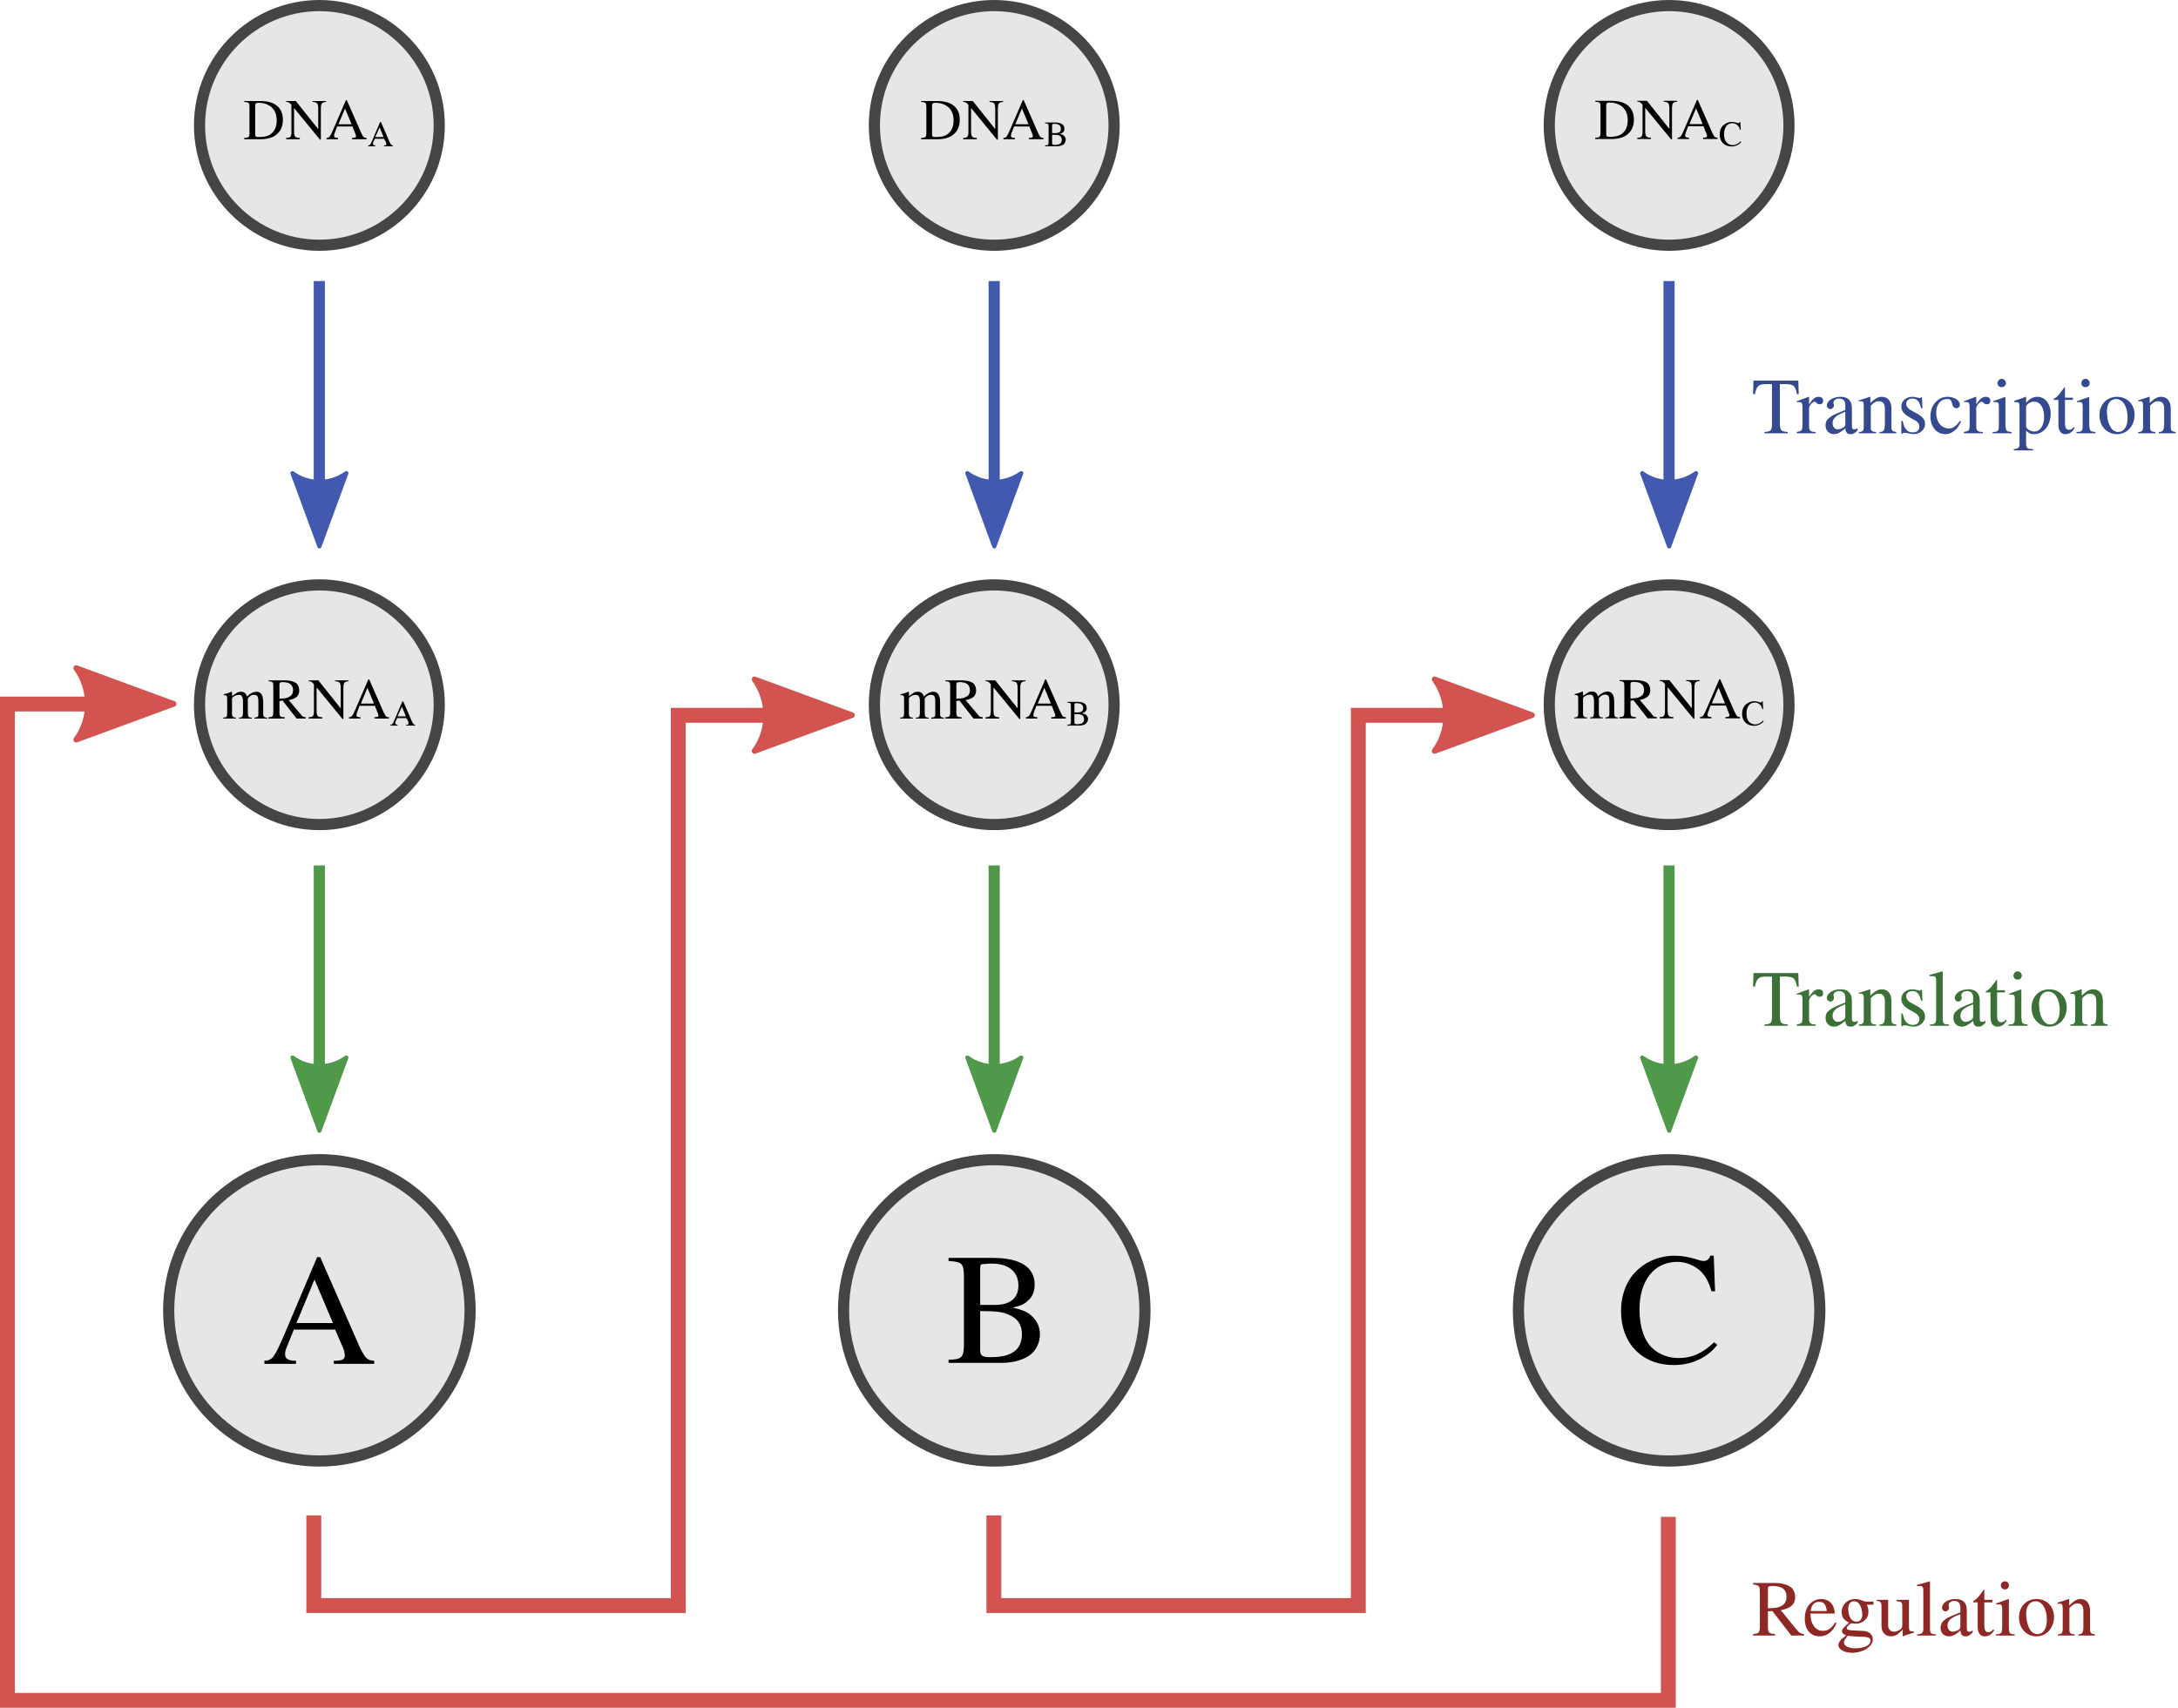
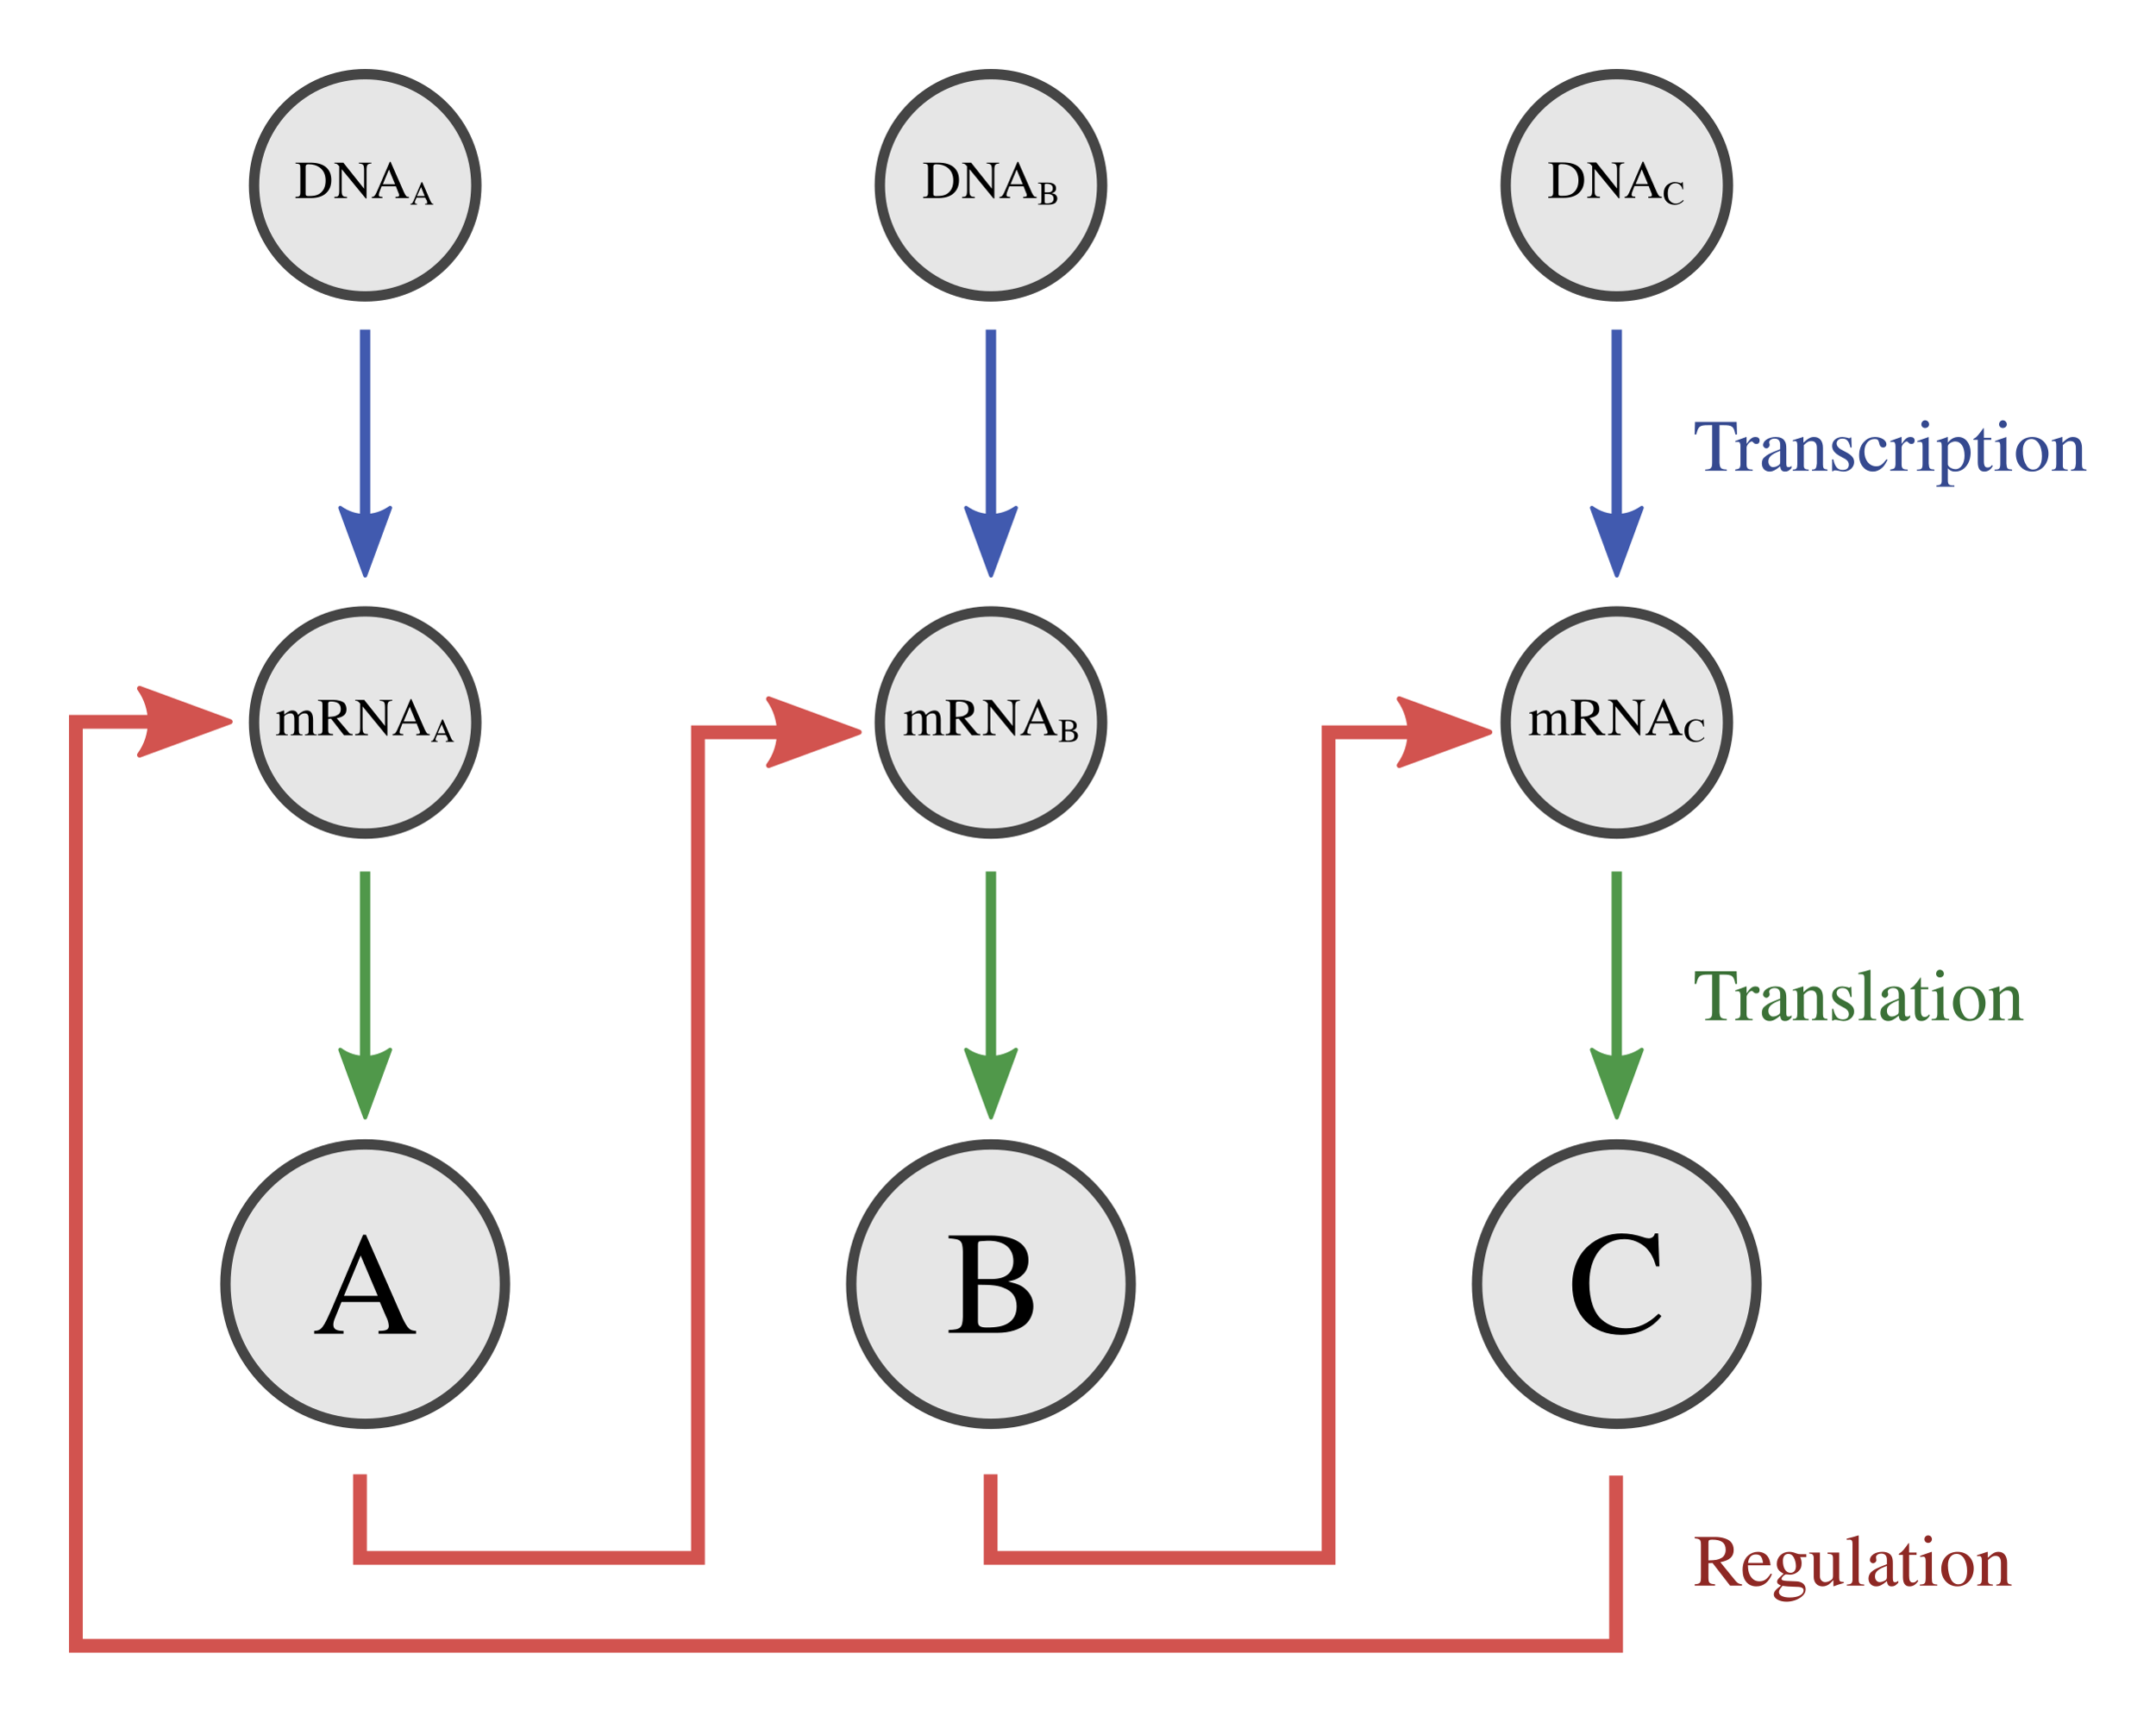
- <svg xmlns="http://www.w3.org/2000/svg" width="77.463mm" height="60.754mm" viewBox="0 0 77.463 60.754" version="1.1" id="svg25892">
+ <svg xmlns="http://www.w3.org/2000/svg" width="312.4" height="249.621" viewBox="0 0 82.656 66.046" version="1.1" id="svg25892">
  <defs id="defs25886">
    <marker style="overflow:visible" id="marker7711" refX="0" refY="0" orient="auto">
      <path transform="scale(-0.6)" d="M 8.719,4.034 -2.207,0.016 8.719,-4.002 c -1.745,2.372 -1.735,5.617 -6e-7,8.035 z" style="fill:#d2534f;fill-opacity:1;fill-rule:evenodd;stroke:#d2534f;stroke-width:0.625;stroke-linejoin:round;stroke-opacity:1" id="path7709" />
    </marker>
    <marker orient="auto" refY="0" refX="0" id="Arrow2Mend-1-3-1" style="overflow:visible">
      <path id="path5173-0-3-6" style="fill:#50984a;fill-opacity:1;fill-rule:evenodd;stroke:#50984a;stroke-width:0.625;stroke-linejoin:round;stroke-opacity:1" d="M 8.719,4.034 -2.207,0.016 8.719,-4.002 c -1.745,2.372 -1.735,5.617 -6e-7,8.035 z" transform="scale(-0.6)" />
    </marker>
    <marker orient="auto" refY="0" refX="0" id="Arrow2Mend-1-3-8" style="overflow:visible">
      <path id="path5173-0-3-4" style="fill:#50984a;fill-opacity:1;fill-rule:evenodd;stroke:#50984a;stroke-width:0.625;stroke-linejoin:round;stroke-opacity:1" d="M 8.719,4.034 -2.207,0.016 8.719,-4.002 c -1.745,2.372 -1.735,5.617 -6e-7,8.035 z" transform="scale(-0.6)" />
    </marker>
    <marker orient="auto" refY="0" refX="0" id="Arrow2Mend-1-3-7" style="overflow:visible">
      <path id="path5173-0-3-0" style="fill:#415aaf;fill-opacity:1;fill-rule:evenodd;stroke:#415aaf;stroke-width:0.625;stroke-linejoin:round;stroke-opacity:1" d="M 8.719,4.034 -2.207,0.016 8.719,-4.002 c -1.745,2.372 -1.735,5.617 -6e-7,8.035 z" transform="scale(-0.6)" />
    </marker>
    <marker orient="auto" refY="0" refX="0" id="Arrow2Mend-1-3-9" style="overflow:visible">
      <path id="path5173-0-3-8" style="fill:#50984a;fill-opacity:1;fill-rule:evenodd;stroke:#50984a;stroke-width:0.625;stroke-linejoin:round;stroke-opacity:1" d="M 8.719,4.034 -2.207,0.016 8.719,-4.002 c -1.745,2.372 -1.735,5.617 -6e-7,8.035 z" transform="scale(-0.6)" />
    </marker>
    <marker orient="auto" refY="0" refX="0" id="Arrow2Mend-1-3" style="overflow:visible">
      <path id="path5173-0-3" style="fill:#415aaf;fill-opacity:1;fill-rule:evenodd;stroke:#415aaf;stroke-width:0.625;stroke-linejoin:round;stroke-opacity:1" d="M 8.719,4.034 -2.207,0.016 8.719,-4.002 c -1.745,2.372 -1.735,5.617 -6e-7,8.035 z" transform="scale(-0.6)" />
    </marker>
    <marker orient="auto" refY="0" refX="0" id="Arrow2Mend-1" style="overflow:visible">
      <path id="path5173-0" style="fill:#415aaf;fill-opacity:1;fill-rule:evenodd;stroke:#415aaf;stroke-width:0.625;stroke-linejoin:round;stroke-opacity:1" d="M 8.719,4.034 -2.207,0.016 8.719,-4.002 c -1.745,2.372 -1.735,5.617 -6e-7,8.035 z" transform="scale(-0.6)" />
    </marker>
    <marker orient="auto" refY="0" refX="0" id="Arrow2Mend" style="overflow:visible">
      <path id="path5173" style="fill:#bd3530;fill-opacity:1;fill-rule:evenodd;stroke:#bd3530;stroke-width:0.625;stroke-linejoin:round;stroke-opacity:1" d="M 8.719,4.034 -2.207,0.016 8.719,-4.002 c -1.745,2.372 -1.735,5.617 -6e-7,8.035 z" transform="scale(-0.6)" />
    </marker>
    <marker orient="auto" refY="0" refX="0" id="Arrow2Mend-3" style="overflow:visible">
      <path id="path5173-6" style="fill:#de7f7c;fill-opacity:1;fill-rule:evenodd;stroke:#de7f7c;stroke-width:0.625;stroke-linejoin:round;stroke-opacity:1" d="M 8.719,4.034 -2.207,0.016 8.719,-4.002 c -1.745,2.372 -1.735,5.617 -6e-7,8.035 z" transform="scale(-0.6)" />
    </marker>
    <marker orient="auto" refY="0" refX="0" id="Arrow2Mend-35" style="overflow:visible">
      <path id="path5173-62" style="fill:#bd3530;fill-opacity:1;fill-rule:evenodd;stroke:#bd3530;stroke-width:0.625;stroke-linejoin:round;stroke-opacity:1" d="M 8.719,4.034 -2.207,0.016 8.719,-4.002 c -1.745,2.372 -1.735,5.617 -6e-7,8.035 z" transform="scale(-0.6)" />
    </marker>
    <marker orient="auto" refY="0" refX="0" id="Arrow2Mend-1-3-1-2" style="overflow:visible">
      <path id="path5173-0-3-6-7" style="fill:#50984a;fill-opacity:1;fill-rule:evenodd;stroke:#50984a;stroke-width:0.625;stroke-linejoin:round;stroke-opacity:1" d="M 8.719,4.034 -2.207,0.016 8.719,-4.002 c -1.745,2.372 -1.735,5.617 -6e-7,8.035 z" transform="scale(-0.6)" />
    </marker>
    <marker orient="auto" refY="0" refX="0" id="Arrow2Mend-35-9" style="overflow:visible">
      <path id="path5173-62-3" style="fill:#50984a;fill-opacity:1;fill-rule:evenodd;stroke:#50984a;stroke-width:0.625;stroke-linejoin:round;stroke-opacity:1" d="M 8.719,4.034 -2.207,0.016 8.719,-4.002 c -1.745,2.372 -1.735,5.617 -6e-7,8.035 z" transform="scale(-0.6)" />
    </marker>
    <marker orient="auto" refY="0" refX="0" id="Arrow2Mend-35-9-6" style="overflow:visible">
      <path id="path5173-62-3-2" style="fill:#415aaf;fill-opacity:1;fill-rule:evenodd;stroke:#415aaf;stroke-width:0.625;stroke-linejoin:round;stroke-opacity:1" d="M 8.719,4.034 -2.207,0.016 8.719,-4.002 c -1.745,2.372 -1.735,5.617 -6e-7,8.035 z" transform="scale(-0.6)" />
    </marker>
    <clipPath id="clip1">
      <path d="M 70,15.48 H 264 V 97 H 70 Z m 0,0" id="path127" />
    </clipPath>
    <clipPath id="clip2">
      <path d="M 121,15.48 H 264 V 93 H 121 Z m 0,0" id="path130" />
    </clipPath>
    <marker style="overflow:visible" id="marker6825-1" refX="0" refY="0" orient="auto">
      <path transform="scale(-0.6)" d="M 8.719,4.034 -2.207,0.016 8.719,-4.002 c -1.745,2.372 -1.735,5.617 -6e-7,8.035 z" style="fill:#bd3530;fill-opacity:1;fill-rule:evenodd;stroke:#bd3530;stroke-width:0.625;stroke-linejoin:round;stroke-opacity:1" id="path6823-2" />
    </marker>
    <marker orient="auto" refY="0" refX="0" id="Arrow2Mend-1-3-1-0" style="overflow:visible">
      <path id="path5173-0-3-6-9" style="fill:#50984a;fill-opacity:1;fill-rule:evenodd;stroke:#50984a;stroke-width:0.625;stroke-linejoin:round;stroke-opacity:1" d="M 8.719,4.034 -2.207,0.016 8.719,-4.002 c -1.745,2.372 -1.735,5.617 -6e-7,8.035 z" transform="scale(-0.6)" />
    </marker>
    <marker orient="auto" refY="0" refX="0" id="Arrow2Mend-1-3-1-0-6" style="overflow:visible">
      <path id="path5173-0-3-6-9-0" style="fill:#50984a;fill-opacity:1;fill-rule:evenodd;stroke:#50984a;stroke-width:0.625;stroke-linejoin:round;stroke-opacity:1" d="M 8.719,4.034 -2.207,0.016 8.719,-4.002 c -1.745,2.372 -1.735,5.617 -6e-7,8.035 z" transform="scale(-0.6)" />
    </marker>
    <marker orient="auto" refY="0" refX="0" id="Arrow2Mend-1-3-1-0-6-2" style="overflow:visible">
      <path id="path5173-0-3-6-9-0-6" style="fill:#415aaf;fill-opacity:1;fill-rule:evenodd;stroke:#415aaf;stroke-width:0.625;stroke-linejoin:round;stroke-opacity:1" d="M 8.719,4.034 -2.207,0.016 8.719,-4.002 c -1.745,2.372 -1.735,5.617 -6e-7,8.035 z" transform="scale(-0.6)" />
    </marker>
    <marker orient="auto" refY="0" refX="0" id="Arrow2Mend-1-3-1-0-1" style="overflow:visible">
      <path id="path5173-0-3-6-9-8" style="fill:#415aaf;fill-opacity:1;fill-rule:evenodd;stroke:#415aaf;stroke-width:0.625;stroke-linejoin:round;stroke-opacity:1" d="M 8.719,4.034 -2.207,0.016 8.719,-4.002 c -1.745,2.372 -1.735,5.617 -6e-7,8.035 z" transform="scale(-0.6)" />
    </marker>
    <marker orient="auto" refY="0" refX="0" id="Arrow2Mend-1-3-1-7" style="overflow:visible">
      <path id="path5173-0-3-6-92" style="fill:#415aaf;fill-opacity:1;fill-rule:evenodd;stroke:#415aaf;stroke-width:0.625;stroke-linejoin:round;stroke-opacity:1" d="M 8.719,4.034 -2.207,0.016 8.719,-4.002 c -1.745,2.372 -1.735,5.617 -6e-7,8.035 z" transform="scale(-0.6)" />
    </marker>
    <marker orient="auto" refY="0" refX="0" id="marker4569-9" style="overflow:visible">
      <path id="path4567-2" style="fill:#bd3530;fill-opacity:1;fill-rule:evenodd;stroke:#bd3530;stroke-width:0.625;stroke-linejoin:round;stroke-opacity:1" d="M 8.719,4.034 -2.207,0.016 8.719,-4.002 c -1.745,2.372 -1.735,5.617 -6e-7,8.035 z" transform="scale(-0.6)" />
    </marker>
    <marker orient="auto" refY="0" refX="0" id="marker4569-8" style="overflow:visible">
      <path id="path4567-9" style="fill:#d2534f;fill-opacity:1;fill-rule:evenodd;stroke:#d2534f;stroke-width:0.625;stroke-linejoin:round;stroke-opacity:1" d="M 8.719,4.034 -2.207,0.016 8.719,-4.002 c -1.745,2.372 -1.735,5.617 -6e-7,8.035 z" transform="scale(-0.6)" />
    </marker>
    <marker style="overflow:visible" id="marker7711-3" refX="0" refY="0" orient="auto">
      <path transform="scale(-0.6)" d="M 8.719,4.034 -2.207,0.016 8.719,-4.002 c -1.745,2.372 -1.735,5.617 -6e-7,8.035 z" style="fill:#d2534f;fill-opacity:1;fill-rule:evenodd;stroke:#d2534f;stroke-width:0.625;stroke-linejoin:round;stroke-opacity:1" id="path7709-6" />
    </marker>
    <marker orient="auto" refY="0" refX="0" id="Arrow2Mend-1-3-1-0-6-2-1" style="overflow:visible">
      <path id="path5173-0-3-6-9-0-6-2" style="fill:#415aaf;fill-opacity:1;fill-rule:evenodd;stroke:#415aaf;stroke-width:0.625;stroke-linejoin:round;stroke-opacity:1" d="M 8.719,4.034 -2.207,0.016 8.719,-4.002 c -1.745,2.372 -1.735,5.617 -6e-7,8.035 z" transform="scale(-0.6)" />
    </marker>
    <marker orient="auto" refY="0" refX="0" id="Arrow2Mend-1-3-1-0-1-9" style="overflow:visible">
      <path id="path5173-0-3-6-9-8-3" style="fill:#415aaf;fill-opacity:1;fill-rule:evenodd;stroke:#415aaf;stroke-width:0.625;stroke-linejoin:round;stroke-opacity:1" d="M 8.719,4.034 -2.207,0.016 8.719,-4.002 c -1.745,2.372 -1.735,5.617 -6e-7,8.035 z" transform="scale(-0.6)" />
    </marker>
    <marker orient="auto" refY="0" refX="0" id="Arrow2Mend-1-3-1-7-1" style="overflow:visible">
      <path id="path5173-0-3-6-92-9" style="fill:#415aaf;fill-opacity:1;fill-rule:evenodd;stroke:#415aaf;stroke-width:0.625;stroke-linejoin:round;stroke-opacity:1" d="M 8.719,4.034 -2.207,0.016 8.719,-4.002 c -1.745,2.372 -1.735,5.617 -6e-7,8.035 z" transform="scale(-0.6)" />
    </marker>
    <marker orient="auto" refY="0" refX="0" id="Arrow2Mend-1-3-1-0-6-4" style="overflow:visible">
      <path id="path5173-0-3-6-9-0-7" style="fill:#50984a;fill-opacity:1;fill-rule:evenodd;stroke:#50984a;stroke-width:0.625;stroke-linejoin:round;stroke-opacity:1" d="M 8.719,4.034 -2.207,0.016 8.719,-4.002 c -1.745,2.372 -1.735,5.617 -6e-7,8.035 z" transform="scale(-0.6)" />
    </marker>
    <marker orient="auto" refY="0" refX="0" id="Arrow2Mend-1-3-1-0-8" style="overflow:visible">
      <path id="path5173-0-3-6-9-4" style="fill:#50984a;fill-opacity:1;fill-rule:evenodd;stroke:#50984a;stroke-width:0.625;stroke-linejoin:round;stroke-opacity:1" d="M 8.719,4.034 -2.207,0.016 8.719,-4.002 c -1.745,2.372 -1.735,5.617 -6e-7,8.035 z" transform="scale(-0.6)" />
    </marker>
    <marker orient="auto" refY="0" refX="0" id="Arrow2Mend-1-3-1-5" style="overflow:visible">
      <path id="path5173-0-3-6-0" style="fill:#50984a;fill-opacity:1;fill-rule:evenodd;stroke:#50984a;stroke-width:0.625;stroke-linejoin:round;stroke-opacity:1" d="M 8.719,4.034 -2.207,0.016 8.719,-4.002 c -1.745,2.372 -1.735,5.617 -6e-7,8.035 z" transform="scale(-0.6)" />
    </marker>
    <marker orient="auto" refY="0" refX="0" id="marker4569-8-3" style="overflow:visible">
      <path id="path4567-9-6" style="fill:#d2534f;fill-opacity:1;fill-rule:evenodd;stroke:#d2534f;stroke-width:0.625;stroke-linejoin:round;stroke-opacity:1" d="M 8.719,4.034 -2.207,0.016 8.719,-4.002 c -1.745,2.372 -1.735,5.617 -6e-7,8.035 z" transform="scale(-0.6)" />
    </marker>
    <marker orient="auto" refY="0" refX="0" id="marker4569-1" style="overflow:visible">
      <path id="path4567-0" style="fill:#d2534f;fill-opacity:1;fill-rule:evenodd;stroke:#d2534f;stroke-width:0.625;stroke-linejoin:round;stroke-opacity:1" d="M 8.719,4.034 -2.207,0.016 8.719,-4.002 c -1.745,2.372 -1.735,5.617 -6e-7,8.035 z" transform="scale(-0.6)" />
    </marker>
    <marker style="overflow:visible" id="marker7711-2" refX="0" refY="0" orient="auto">
      <path transform="scale(-0.6)" d="M 8.719,4.034 -2.207,0.016 8.719,-4.002 c -1.745,2.372 -1.735,5.617 -6e-7,8.035 z" style="fill:#d2534f;fill-opacity:1;fill-rule:evenodd;stroke:#d2534f;stroke-width:0.625;stroke-linejoin:round;stroke-opacity:1" id="path7709-2" />
    </marker>
    <marker orient="auto" refY="0" refX="0" id="Arrow2Mend-1-3-1-0-6-2-6" style="overflow:visible">
      <path id="path5173-0-3-6-9-0-6-1" style="fill:#415aaf;fill-opacity:1;fill-rule:evenodd;stroke:#415aaf;stroke-width:0.625;stroke-linejoin:round;stroke-opacity:1" d="M 8.719,4.034 -2.207,0.016 8.719,-4.002 c -1.745,2.372 -1.735,5.617 -6e-7,8.035 z" transform="scale(-0.6)" />
    </marker>
    <marker orient="auto" refY="0" refX="0" id="Arrow2Mend-1-3-1-0-1-0" style="overflow:visible">
      <path id="path5173-0-3-6-9-8-6" style="fill:#415aaf;fill-opacity:1;fill-rule:evenodd;stroke:#415aaf;stroke-width:0.625;stroke-linejoin:round;stroke-opacity:1" d="M 8.719,4.034 -2.207,0.016 8.719,-4.002 c -1.745,2.372 -1.735,5.617 -6e-7,8.035 z" transform="scale(-0.6)" />
    </marker>
    <marker orient="auto" refY="0" refX="0" id="Arrow2Mend-1-3-1-7-15" style="overflow:visible">
      <path id="path5173-0-3-6-92-94" style="fill:#415aaf;fill-opacity:1;fill-rule:evenodd;stroke:#415aaf;stroke-width:0.625;stroke-linejoin:round;stroke-opacity:1" d="M 8.719,4.034 -2.207,0.016 8.719,-4.002 c -1.745,2.372 -1.735,5.617 -6e-7,8.035 z" transform="scale(-0.6)" />
    </marker>
    <marker orient="auto" refY="0" refX="0" id="Arrow2Mend-1-3-1-0-6-9" style="overflow:visible">
      <path id="path5173-0-3-6-9-0-0" style="fill:#50984a;fill-opacity:1;fill-rule:evenodd;stroke:#50984a;stroke-width:0.625;stroke-linejoin:round;stroke-opacity:1" d="M 8.719,4.034 -2.207,0.016 8.719,-4.002 c -1.745,2.372 -1.735,5.617 -6e-7,8.035 z" transform="scale(-0.6)" />
    </marker>
    <marker orient="auto" refY="0" refX="0" id="Arrow2Mend-1-3-1-0-9" style="overflow:visible">
      <path id="path5173-0-3-6-9-1" style="fill:#50984a;fill-opacity:1;fill-rule:evenodd;stroke:#50984a;stroke-width:0.625;stroke-linejoin:round;stroke-opacity:1" d="M 8.719,4.034 -2.207,0.016 8.719,-4.002 c -1.745,2.372 -1.735,5.617 -6e-7,8.035 z" transform="scale(-0.6)" />
    </marker>
    <marker orient="auto" refY="0" refX="0" id="Arrow2Mend-1-3-1-77" style="overflow:visible">
      <path id="path5173-0-3-6-1" style="fill:#50984a;fill-opacity:1;fill-rule:evenodd;stroke:#50984a;stroke-width:0.625;stroke-linejoin:round;stroke-opacity:1" d="M 8.719,4.034 -2.207,0.016 8.719,-4.002 c -1.745,2.372 -1.735,5.617 -6e-7,8.035 z" transform="scale(-0.6)" />
    </marker>
    <marker orient="auto" refY="0" refX="0" id="marker4569-8-1" style="overflow:visible">
      <path id="path4567-9-5" style="fill:#d2534f;fill-opacity:1;fill-rule:evenodd;stroke:#d2534f;stroke-width:0.625;stroke-linejoin:round;stroke-opacity:1" d="M 8.719,4.034 -2.207,0.016 8.719,-4.002 c -1.745,2.372 -1.735,5.617 -6e-7,8.035 z" transform="scale(-0.6)" />
    </marker>
  </defs>
-   <g id="layer1" transform="translate(-33.48649,-36.92236)">
+   <g id="layer1" transform="translate(-30.84065,-34.27653)">
    <path style="fill:none;fill-rule:evenodd;stroke:#d2534f;stroke-width:0.529;stroke-linecap:butt;stroke-linejoin:miter;stroke-miterlimit:4;stroke-dasharray:none;stroke-opacity:1;marker-end:url(#marker4569-1)" d="m 44.647,90.833 v 3.207 h 12.963 v -31.671 h 5.479" id="path4553-3" />
    <path style="fill:none;fill-rule:evenodd;stroke:#d2534f;stroke-width:0.529;stroke-linecap:butt;stroke-linejoin:miter;stroke-miterlimit:4;stroke-dasharray:none;stroke-opacity:1;marker-end:url(#marker4569-8-3)" d="m 68.835,90.833 v 3.207 H 81.797 V 62.369 h 5.479" id="path4553-7-2" />
    <circle cy="41.384" cx="44.846" id="path4133-36-1-2-15" style="opacity:1;fill:#e6e6e6;fill-opacity:1;fill-rule:nonzero;stroke:#454545;stroke-width:0.397;stroke-linecap:round;stroke-linejoin:bevel;stroke-miterlimit:4;stroke-dasharray:none;stroke-dashoffset:27;stroke-opacity:1" r="4.263" />
    <text xml:space="preserve" style="font-style:normal;font-variant:normal;font-weight:normal;font-stretch:normal;font-size:2.216px;line-height:125%;font-family:sans-serif;-inkscape-font-specification:sans-serif;letter-spacing:0px;word-spacing:0px;fill:#000000;fill-opacity:1;stroke:none;stroke-width:0.055px;stroke-linecap:butt;stroke-linejoin:miter;stroke-opacity:1" x="42.142" y="41.874" id="text20292-5">
      <tspan id="tspan20290-4" x="42.142" y="41.874" style="font-style:normal;font-variant:normal;font-weight:normal;font-stretch:normal;font-size:2.069px;font-family:'Nimbus Roman No9 L';-inkscape-font-specification:'Nimbus Roman No9 L';stroke-width:0.055px">DNA<tspan style="font-style:normal;font-variant:normal;font-weight:normal;font-stretch:normal;font-size:1.261px;font-family:'Nimbus Roman No9 L';-inkscape-font-specification:'Nimbus Roman No9 L';baseline-shift:sub;stroke-width:0.055px" id="tspan20298-76">A</tspan>
      </tspan>
    </text>
    <circle cy="41.384" cx="68.848" id="path4133-36-1-2-2-5" style="opacity:1;fill:#e6e6e6;fill-opacity:1;fill-rule:nonzero;stroke:#454545;stroke-width:0.397;stroke-linecap:round;stroke-linejoin:bevel;stroke-miterlimit:4;stroke-dasharray:none;stroke-dashoffset:27;stroke-opacity:1" r="4.263" />
    <text xml:space="preserve" style="font-style:normal;font-variant:normal;font-weight:normal;font-stretch:normal;font-size:2.216px;line-height:125%;font-family:sans-serif;-inkscape-font-specification:sans-serif;letter-spacing:0px;word-spacing:0px;fill:#000000;fill-opacity:1;stroke:none;stroke-width:0.055px;stroke-linecap:butt;stroke-linejoin:miter;stroke-opacity:1" x="66.216" y="41.874" id="text20292-2-6">
      <tspan id="tspan20290-3-9" x="66.216" y="41.874" style="font-style:normal;font-variant:normal;font-weight:normal;font-stretch:normal;font-size:2.069px;font-family:'Nimbus Roman No9 L';-inkscape-font-specification:'Nimbus Roman No9 L';stroke-width:0.055px">DNA<tspan style="font-style:normal;font-variant:normal;font-weight:normal;font-stretch:normal;font-size:1.261px;font-family:'Nimbus Roman No9 L';-inkscape-font-specification:'Nimbus Roman No9 L';baseline-shift:sub;stroke-width:0.055px" id="tspan20321-3">B</tspan>
      </tspan>
    </text>
    <circle cy="41.384" cx="92.851" id="path4133-36-1-2-2-2-7" style="opacity:1;fill:#e6e6e6;fill-opacity:1;fill-rule:nonzero;stroke:#454545;stroke-width:0.397;stroke-linecap:round;stroke-linejoin:bevel;stroke-miterlimit:4;stroke-dasharray:none;stroke-dashoffset:27;stroke-opacity:1" r="4.263" />
    <text xml:space="preserve" style="font-style:normal;font-variant:normal;font-weight:normal;font-stretch:normal;font-size:2.216px;line-height:125%;font-family:sans-serif;-inkscape-font-specification:sans-serif;letter-spacing:0px;word-spacing:0px;fill:#000000;fill-opacity:1;stroke:none;stroke-width:0.055px;stroke-linecap:butt;stroke-linejoin:miter;stroke-opacity:1" x="90.193" y="41.865" id="text20292-2-8-4">
      <tspan id="tspan20290-3-3-5" x="90.193" y="41.865" style="font-style:normal;font-variant:normal;font-weight:normal;font-stretch:normal;font-size:2.069px;font-family:'Nimbus Roman No9 L';-inkscape-font-specification:'Nimbus Roman No9 L';stroke-width:0.055px">DNA<tspan style="font-style:normal;font-variant:normal;font-weight:normal;font-stretch:normal;font-size:1.261px;font-family:'Nimbus Roman No9 L';-inkscape-font-specification:'Nimbus Roman No9 L';baseline-shift:sub;stroke-width:0.055px" id="tspan20344-2">C</tspan>
      </tspan>
    </text>
    <circle cy="61.993" cx="44.846" id="path4133-36-1-2-4-5" style="opacity:1;fill:#e6e6e6;fill-opacity:1;fill-rule:nonzero;stroke:#454545;stroke-width:0.397;stroke-linecap:round;stroke-linejoin:bevel;stroke-miterlimit:4;stroke-dasharray:none;stroke-dashoffset:27;stroke-opacity:1" r="4.263" />
    <text xml:space="preserve" style="font-style:normal;font-variant:normal;font-weight:normal;font-stretch:normal;font-size:2.216px;line-height:125%;font-family:sans-serif;-inkscape-font-specification:sans-serif;letter-spacing:0px;word-spacing:0px;fill:#000000;fill-opacity:1;stroke:none;stroke-width:0.055px;stroke-linecap:butt;stroke-linejoin:miter;stroke-opacity:1" x="41.394" y="62.483" id="text20292-7-4">
      <tspan id="tspan20290-5-7" x="41.394" y="62.483" style="font-style:normal;font-variant:normal;font-weight:normal;font-stretch:normal;font-size:2.069px;font-family:'Nimbus Roman No9 L';-inkscape-font-specification:'Nimbus Roman No9 L';stroke-width:0.055px">mRNA<tspan style="font-style:normal;font-variant:normal;font-weight:normal;font-stretch:normal;font-size:1.261px;font-family:'Nimbus Roman No9 L';-inkscape-font-specification:'Nimbus Roman No9 L';baseline-shift:sub;stroke-width:0.055px" id="tspan20298-7-4">A</tspan>
      </tspan>
    </text>
    <circle cy="61.993" cx="68.848" id="path4133-36-1-2-5-4" style="opacity:1;fill:#e6e6e6;fill-opacity:1;fill-rule:nonzero;stroke:#454545;stroke-width:0.397;stroke-linecap:round;stroke-linejoin:bevel;stroke-miterlimit:4;stroke-dasharray:none;stroke-dashoffset:27;stroke-opacity:1" r="4.263" />
    <text xml:space="preserve" style="font-style:normal;font-variant:normal;font-weight:normal;font-stretch:normal;font-size:2.216px;line-height:125%;font-family:sans-serif;-inkscape-font-specification:sans-serif;letter-spacing:0px;word-spacing:0px;fill:#000000;fill-opacity:1;stroke:none;stroke-width:0.055px;stroke-linecap:butt;stroke-linejoin:miter;stroke-opacity:1" x="65.468" y="62.483" id="text20292-7-1-3">
      <tspan id="tspan20290-5-6-0" x="65.468" y="62.483" style="font-style:normal;font-variant:normal;font-weight:normal;font-stretch:normal;font-size:2.069px;font-family:'Nimbus Roman No9 L';-inkscape-font-specification:'Nimbus Roman No9 L';stroke-width:0.055px">mRNA<tspan style="font-style:normal;font-variant:normal;font-weight:normal;font-stretch:normal;font-size:1.261px;font-family:'Nimbus Roman No9 L';-inkscape-font-specification:'Nimbus Roman No9 L';baseline-shift:sub;stroke-width:0.055px" id="tspan20707-7">B</tspan>
      </tspan>
    </text>
    <circle cy="61.993" cx="92.851" id="path4133-36-1-2-1-8" style="opacity:1;fill:#e6e6e6;fill-opacity:1;fill-rule:nonzero;stroke:#454545;stroke-width:0.397;stroke-linecap:round;stroke-linejoin:bevel;stroke-miterlimit:4;stroke-dasharray:none;stroke-dashoffset:27;stroke-opacity:1" r="4.263" />
    <text xml:space="preserve" style="font-style:normal;font-variant:normal;font-weight:normal;font-stretch:normal;font-size:2.216px;line-height:125%;font-family:sans-serif;-inkscape-font-specification:sans-serif;letter-spacing:0px;word-spacing:0px;fill:#000000;fill-opacity:1;stroke:none;stroke-width:0.055px;stroke-linecap:butt;stroke-linejoin:miter;stroke-opacity:1" x="89.446" y="62.474" id="text20292-7-8-6">
      <tspan id="tspan20290-5-1-8" x="89.446" y="62.474" style="font-style:normal;font-variant:normal;font-weight:normal;font-stretch:normal;font-size:2.069px;font-family:'Nimbus Roman No9 L';-inkscape-font-specification:'Nimbus Roman No9 L';stroke-width:0.055px">mRNA<tspan style="font-style:normal;font-variant:normal;font-weight:normal;font-stretch:normal;font-size:1.261px;font-family:'Nimbus Roman No9 L';-inkscape-font-specification:'Nimbus Roman No9 L';baseline-shift:sub;stroke-width:0.055px" id="tspan20709-8">C</tspan>
      </tspan>
    </text>
    <path id="path5816-1-4-47-64-7-85-4" d="m 44.843,67.71 v 8.912" style="fill:none;fill-rule:evenodd;stroke:#50984a;stroke-width:0.397;stroke-linecap:butt;stroke-linejoin:miter;stroke-miterlimit:4;stroke-dasharray:none;stroke-opacity:1;marker-end:url(#Arrow2Mend-1-3-1-5)" />
    <circle cy="83.538" cx="44.846" id="path4133-9-1-8-3" style="opacity:1;fill:#e6e6e6;fill-opacity:1;fill-rule:nonzero;stroke:#454545;stroke-width:0.397;stroke-linecap:round;stroke-linejoin:bevel;stroke-miterlimit:4;stroke-dasharray:none;stroke-dashoffset:27;stroke-opacity:1" r="5.36" />
    <text xml:space="preserve" style="font-style:normal;font-variant:normal;font-weight:normal;font-stretch:normal;font-size:2.216px;line-height:125%;font-family:sans-serif;-inkscape-font-specification:sans-serif;letter-spacing:0px;word-spacing:0px;fill:#000000;fill-opacity:1;stroke:none;stroke-width:0.055px;stroke-linecap:butt;stroke-linejoin:miter;stroke-opacity:1" x="42.811" y="85.44" id="text24117-1">
      <tspan id="tspan24115-4" x="42.811" y="85.44" style="font-style:normal;font-variant:normal;font-weight:normal;font-stretch:normal;font-size:5.644px;font-family:'Nimbus Roman No9 L';-inkscape-font-specification:'Nimbus Roman No9 L';stroke-width:0.055px">A</tspan>
    </text>
    <circle cy="83.538" cx="68.848" id="path4133-3-1-2-1-9" style="opacity:1;fill:#e6e6e6;fill-opacity:1;fill-rule:nonzero;stroke:#454545;stroke-width:0.397;stroke-linecap:round;stroke-linejoin:bevel;stroke-miterlimit:4;stroke-dasharray:none;stroke-dashoffset:27;stroke-opacity:1" r="5.36" />
    <text xml:space="preserve" style="font-style:normal;font-variant:normal;font-weight:normal;font-stretch:normal;font-size:2.216px;line-height:125%;font-family:sans-serif;-inkscape-font-specification:sans-serif;letter-spacing:0px;word-spacing:0px;fill:#000000;fill-opacity:1;stroke:none;stroke-width:0.055px;stroke-linecap:butt;stroke-linejoin:miter;stroke-opacity:1" x="67.127" y="85.406" id="text24117-2-2">
      <tspan id="tspan24115-1-0" x="67.127" y="85.406" style="font-style:normal;font-variant:normal;font-weight:normal;font-stretch:normal;font-size:5.644px;font-family:'Nimbus Roman No9 L';-inkscape-font-specification:'Nimbus Roman No9 L';stroke-width:0.055px">B</tspan>
    </text>
    <circle cy="83.538" cx="92.851" id="path4133-6-6-1-0-6" style="opacity:1;fill:#e6e6e6;fill-opacity:1;fill-rule:nonzero;stroke:#454545;stroke-width:0.397;stroke-linecap:round;stroke-linejoin:bevel;stroke-miterlimit:4;stroke-dasharray:none;stroke-dashoffset:27;stroke-opacity:1" r="5.36" />
    <text xml:space="preserve" style="font-style:normal;font-variant:normal;font-weight:normal;font-stretch:normal;font-size:2.216px;line-height:125%;font-family:sans-serif;-inkscape-font-specification:sans-serif;letter-spacing:0px;word-spacing:0px;fill:#000000;fill-opacity:1;stroke:none;stroke-width:0.055px;stroke-linecap:butt;stroke-linejoin:miter;stroke-opacity:1" x="90.986" y="85.406" id="text24117-2-9-8">
      <tspan id="tspan24115-1-9-9" x="90.986" y="85.406" style="font-style:normal;font-variant:normal;font-weight:normal;font-stretch:normal;font-size:5.644px;font-family:'Nimbus Roman No9 L';-inkscape-font-specification:'Nimbus Roman No9 L';stroke-width:0.055px">C</tspan>
    </text>
    <text xml:space="preserve" style="font-style:normal;font-weight:normal;font-size:2.216px;line-height:125%;font-family:Sans;letter-spacing:0px;word-spacing:0px;fill:#3b7137;fill-opacity:1;stroke:none;stroke-width:0.055px;stroke-linecap:butt;stroke-linejoin:miter;stroke-opacity:1" x="95.79" y="73.415" id="text6842-4-3-2">
      <tspan id="tspan6840-0-5-6" x="95.79" y="73.415" style="font-style:normal;font-variant:normal;font-weight:normal;font-stretch:normal;font-size:2.822px;font-family:'Nimbus Roman No9 L';-inkscape-font-specification:'Nimbus Roman No9 L';fill:#3b7137;fill-opacity:1;stroke-width:0.055px">Translation</tspan>
    </text>
    <g style="fill:#8e2824;fill-opacity:1;stroke:none;stroke-opacity:1" transform="matrix(0.05499167,0,0,0.05499167,110.8226,51.89618)" id="g23465-6-2-6-6-6">
      <text xml:space="preserve" style="font-style:normal;font-weight:normal;font-size:40.305px;line-height:125%;font-family:Sans;letter-spacing:0px;word-spacing:0px;fill:#8e2824;fill-opacity:1;stroke:none;stroke-width:1.008px;stroke-linecap:butt;stroke-linejoin:miter;stroke-opacity:1" x="-273.369" y="785.749" id="text6712-2-4">
        <tspan id="tspan6710-9-9" x="-273.369" y="785.749" style="font-style:normal;font-variant:normal;font-weight:normal;font-stretch:normal;font-size:51.321px;font-family:'Nimbus Roman No9 L';-inkscape-font-specification:'Nimbus Roman No9 L';fill:#8e2824;fill-opacity:1;stroke-width:1.008px">Regulation</tspan>
      </text>
    </g>
    <path id="path5816-1-4-47-64-7-85-3-5" d="m 68.846,67.71 v 8.912" style="fill:none;fill-rule:evenodd;stroke:#50984a;stroke-width:0.397;stroke-linecap:butt;stroke-linejoin:miter;stroke-miterlimit:4;stroke-dasharray:none;stroke-opacity:1;marker-end:url(#Arrow2Mend-1-3-1-0-8)" />
    <path id="path5816-1-4-47-64-7-85-3-6-0" d="m 92.848,67.71 v 8.912" style="fill:none;fill-rule:evenodd;stroke:#50984a;stroke-width:0.397;stroke-linecap:butt;stroke-linejoin:miter;stroke-miterlimit:4;stroke-dasharray:none;stroke-opacity:1;marker-end:url(#Arrow2Mend-1-3-1-0-6-4)" />
    <path id="path5816-1-4-47-64-7-85-2-8" d="m 44.843,46.921 v 8.912" style="fill:none;fill-rule:evenodd;stroke:#415aaf;stroke-width:0.397;stroke-linecap:butt;stroke-linejoin:miter;stroke-miterlimit:4;stroke-dasharray:none;stroke-opacity:1;marker-end:url(#Arrow2Mend-1-3-1-7-1)" />
    <path id="path5816-1-4-47-64-7-85-3-3-7" d="m 68.846,46.921 v 8.912" style="fill:none;fill-rule:evenodd;stroke:#415aaf;stroke-width:0.397;stroke-linecap:butt;stroke-linejoin:miter;stroke-miterlimit:4;stroke-dasharray:none;stroke-opacity:1;marker-end:url(#Arrow2Mend-1-3-1-0-1-9)" />
    <path id="path5816-1-4-47-64-7-85-3-6-7-1" d="m 92.848,46.921 v 8.912" style="fill:none;fill-rule:evenodd;stroke:#415aaf;stroke-width:0.397;stroke-linecap:butt;stroke-linejoin:miter;stroke-miterlimit:4;stroke-dasharray:none;stroke-opacity:1;marker-end:url(#Arrow2Mend-1-3-1-0-6-2-1)" />
    <path style="fill:none;fill-rule:evenodd;stroke:#d2534f;stroke-width:0.529;stroke-linecap:butt;stroke-linejoin:miter;stroke-miterlimit:4;stroke-dasharray:none;stroke-opacity:1;marker-end:url(#marker7711-3)" d="m 92.822,90.884 v 6.528 H 33.751 V 61.968 h 5.212" id="path7695-7" />
    <text xml:space="preserve" style="font-style:normal;font-weight:normal;font-size:2.216px;line-height:125%;font-family:Sans;letter-spacing:0px;word-spacing:0px;fill:#35498f;fill-opacity:1;stroke:none;stroke-width:0.055px;stroke-linecap:butt;stroke-linejoin:miter;stroke-opacity:1" x="95.79" y="52.335" id="text6842-7-2">
      <tspan id="tspan6840-5-7" x="95.79" y="52.335" style="font-style:normal;font-variant:normal;font-weight:normal;font-stretch:normal;font-size:2.822px;font-family:'Nimbus Roman No9 L';-inkscape-font-specification:'Nimbus Roman No9 L';fill:#35498f;fill-opacity:1;stroke-width:0.055px">Transcription</tspan>
    </text>
  </g>
</svg>
